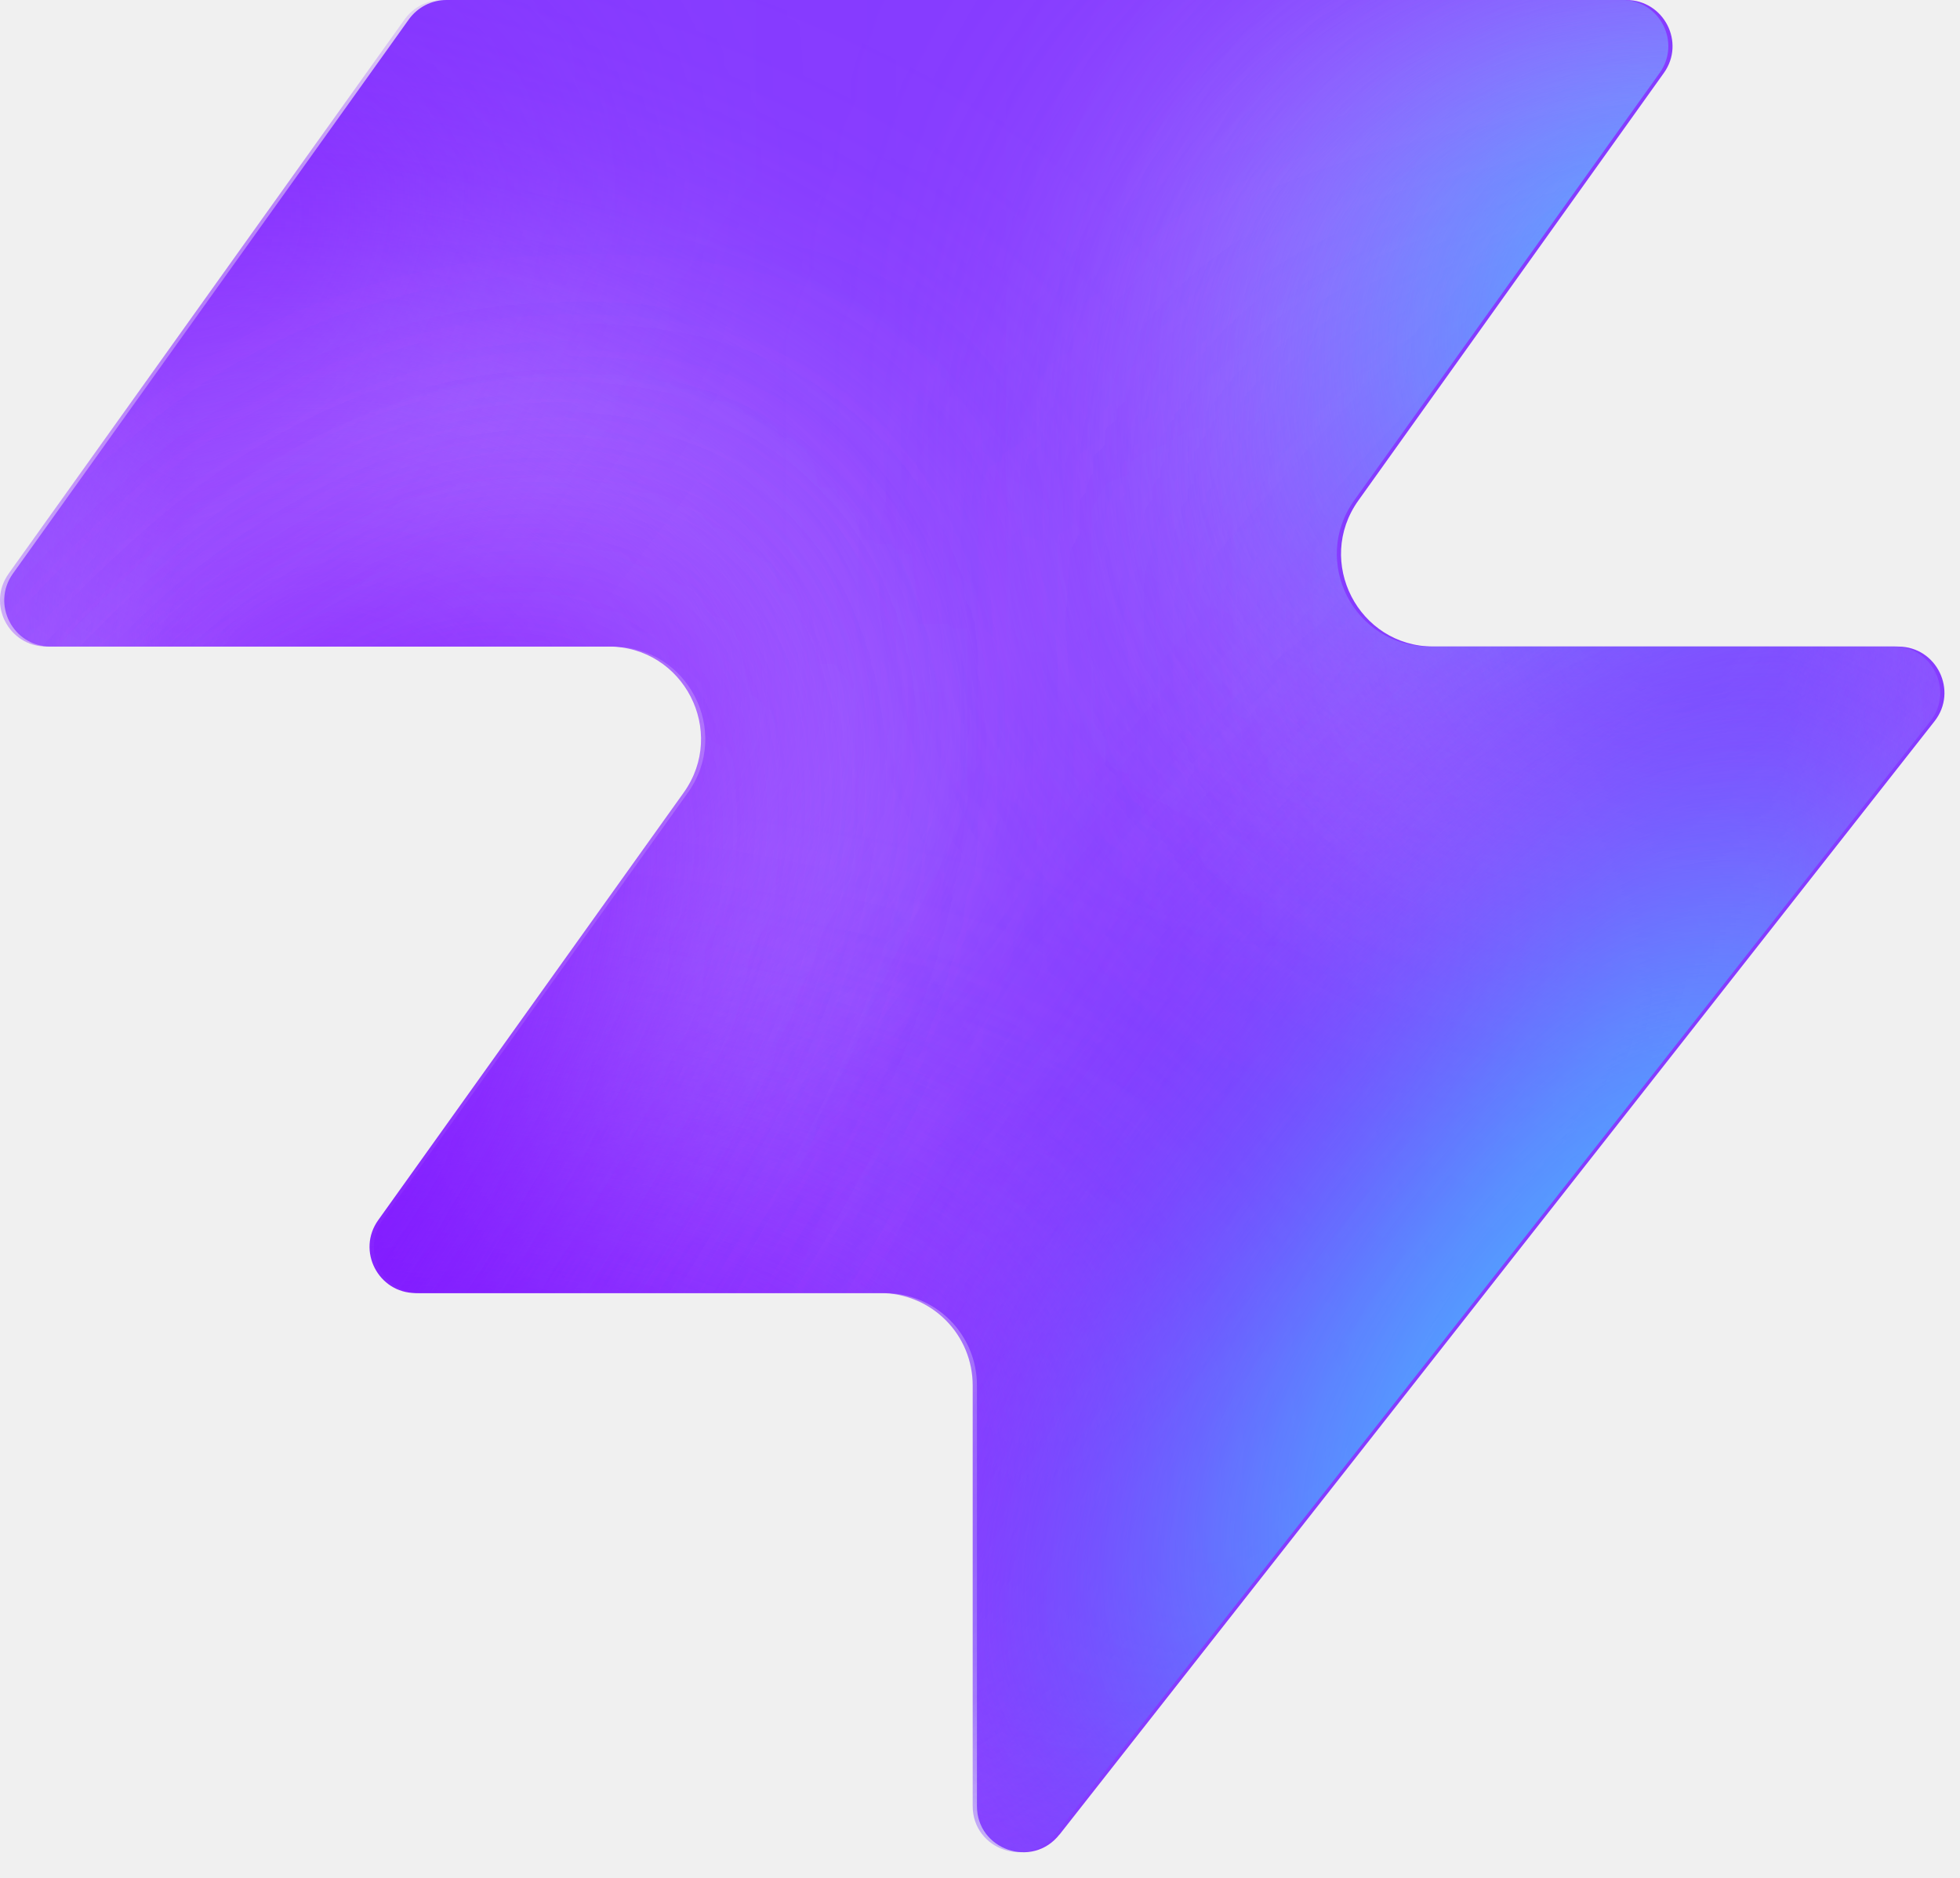
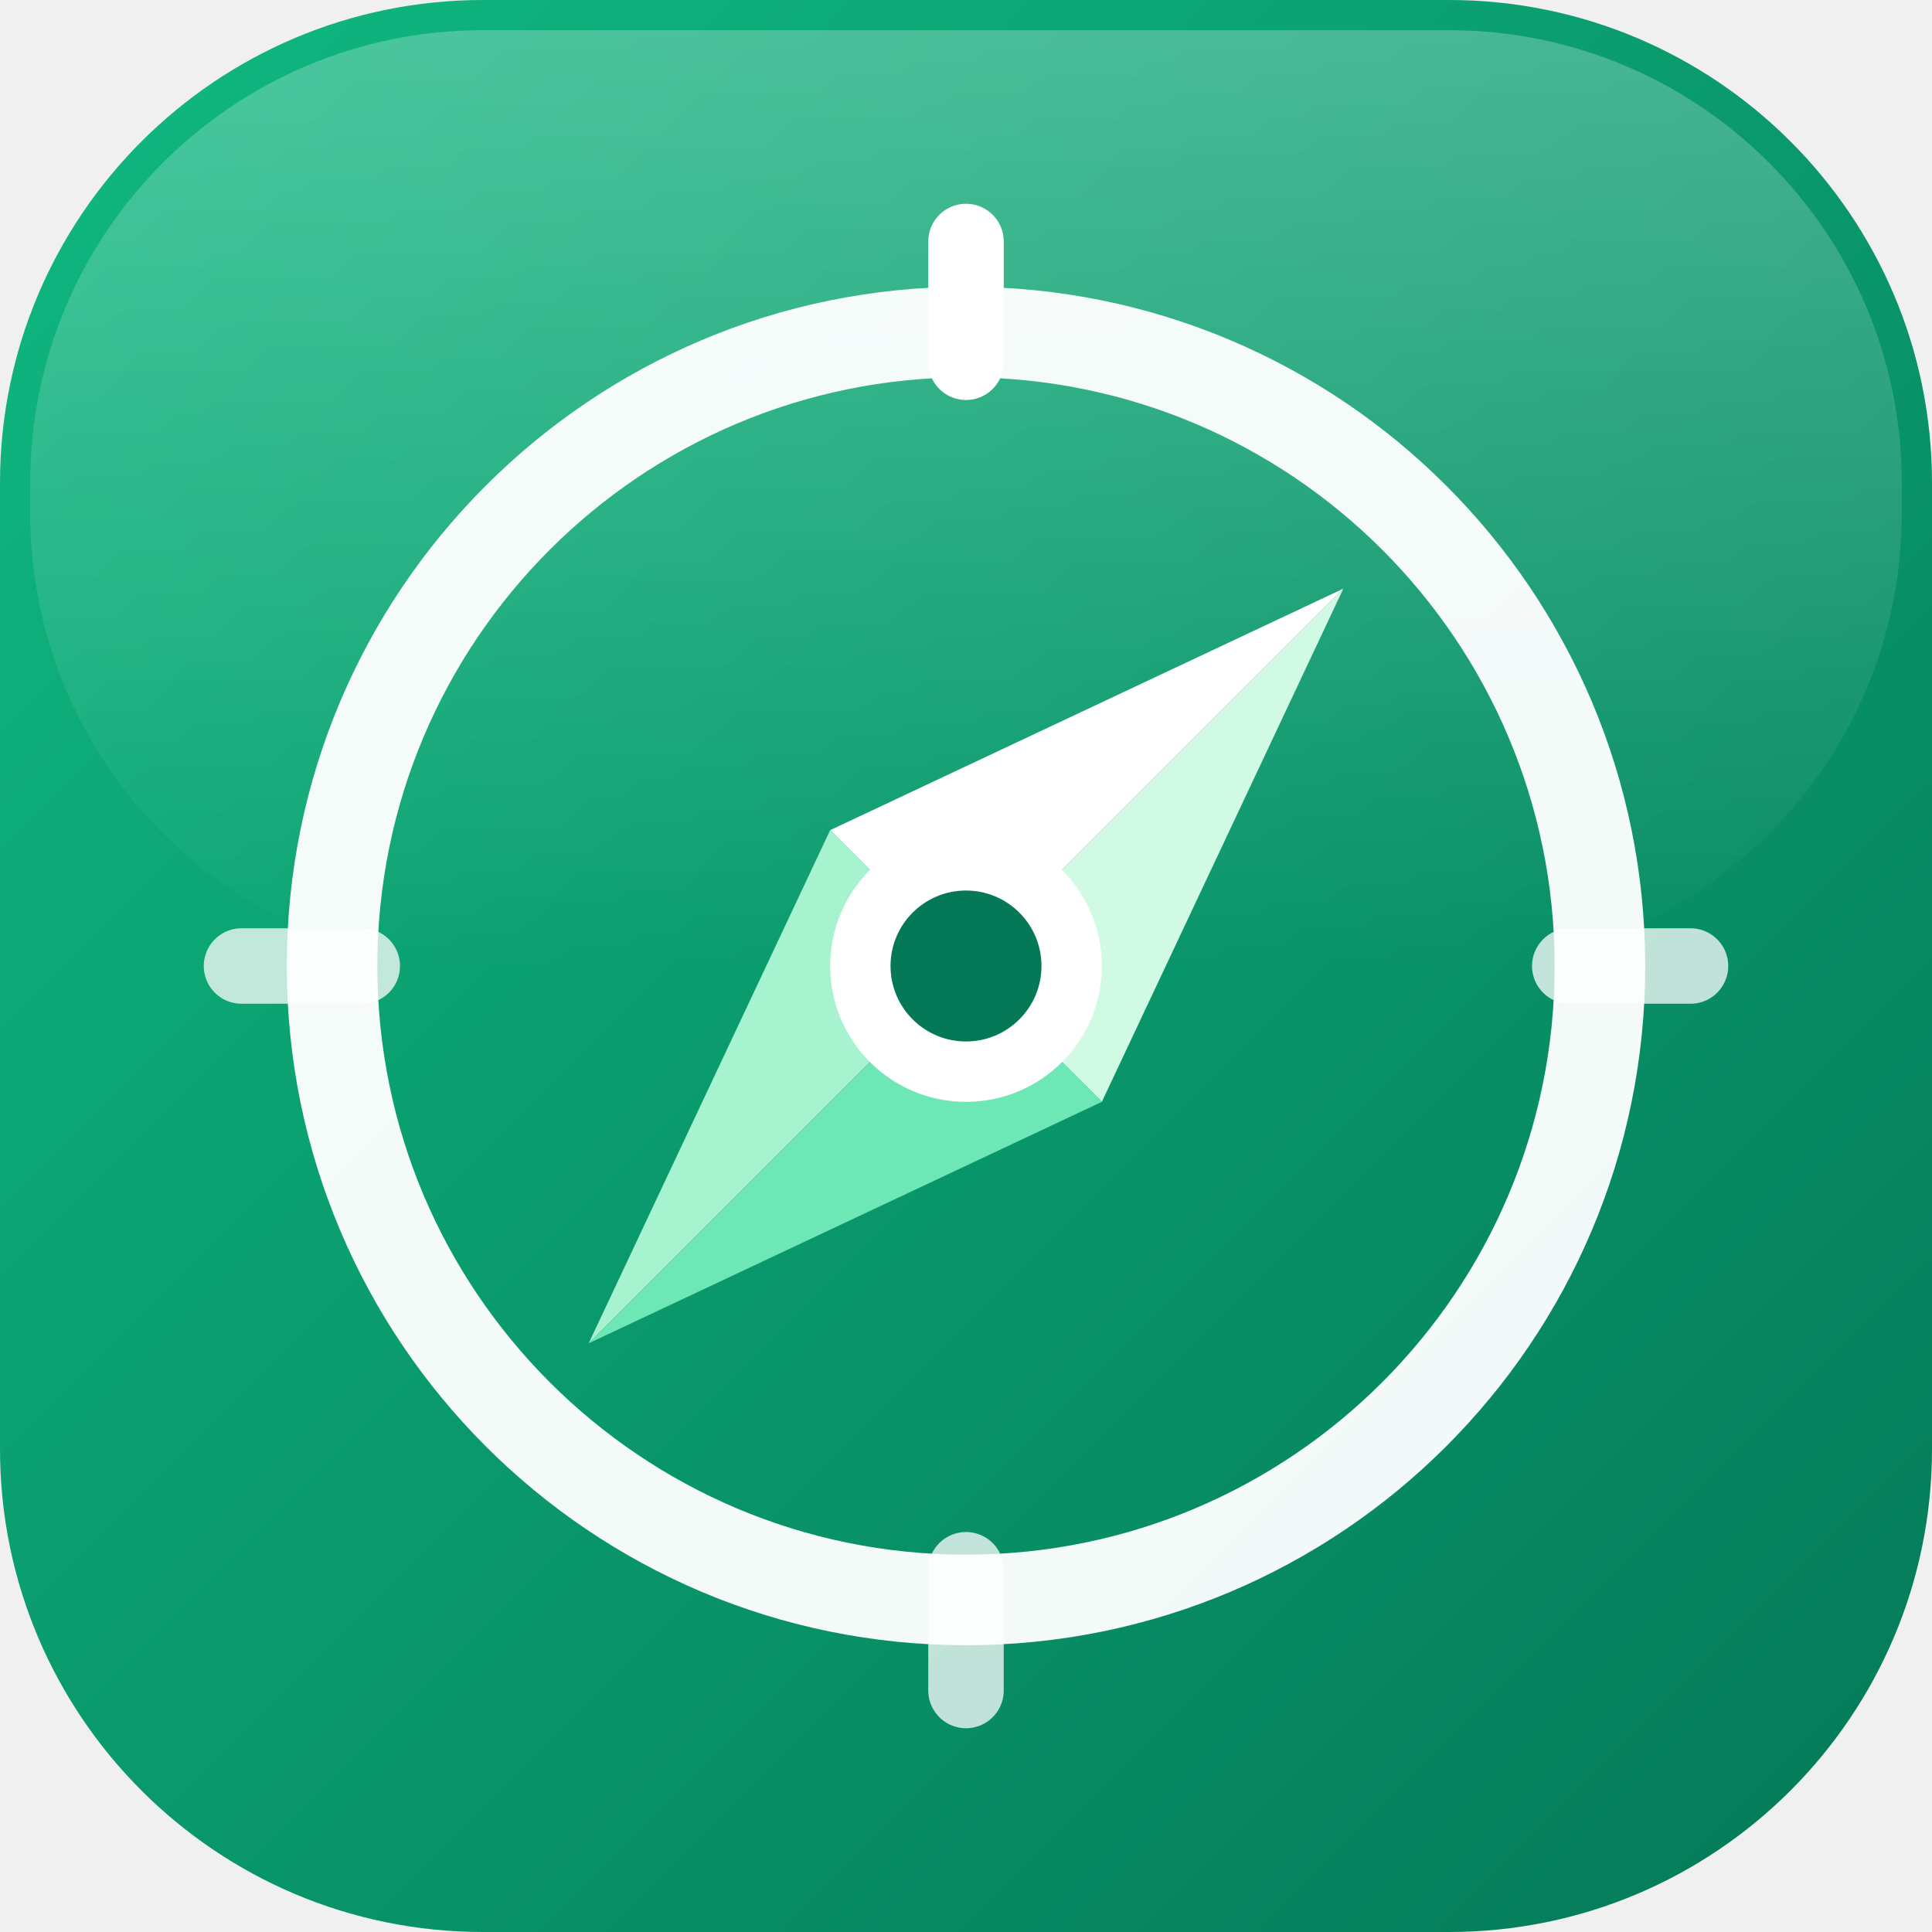
- <svg xmlns="http://www.w3.org/2000/svg" width="48" height="46" fill="none" viewBox="0 0 48 46">
-   <path fill="#863bff" d="M25.946 44.938c-.664.845-2.021.375-2.021-.698V33.937a2.26 2.26 0 0 0-2.262-2.262H10.287c-.92 0-1.456-1.04-.92-1.788l7.48-10.471c1.07-1.497 0-3.578-1.842-3.578H1.237c-.92 0-1.456-1.04-.92-1.788L10.013.474c.214-.297.556-.474.92-.474h28.894c.92 0 1.456 1.04.92 1.788l-7.48 10.471c-1.07 1.498 0 3.579 1.842 3.579h11.377c.943 0 1.473 1.088.89 1.83L25.947 44.94z" style="fill:#863bff;fill:color(display-p3 .525 .23 1);fill-opacity:1" />
-   <mask id="a" width="48" height="46" x="0" y="0" maskUnits="userSpaceOnUse" style="mask-type:alpha">
-     <path fill="#000" d="M25.842 44.938c-.664.844-2.021.375-2.021-.698V33.937a2.26 2.26 0 0 0-2.262-2.262H10.183c-.92 0-1.456-1.04-.92-1.788l7.48-10.471c1.07-1.498 0-3.579-1.842-3.579H1.133c-.92 0-1.456-1.04-.92-1.787L9.91.473c.214-.297.556-.474.92-.474h28.894c.92 0 1.456 1.04.92 1.788l-7.48 10.471c-1.07 1.498 0 3.578 1.842 3.578h11.377c.943 0 1.473 1.088.89 1.832L25.843 44.94z" style="fill:#000;fill-opacity:1" />
-   </mask>
-   <g mask="url(#a)">
-     <g filter="url(#b)">
-       <ellipse cx="5.508" cy="14.704" fill="#ede6ff" rx="5.508" ry="14.704" style="fill:#ede6ff;fill:color(display-p3 .927 .903 1);fill-opacity:1" transform="matrix(.00324 1 1 -.00324 -4.47 31.516)" />
-     </g>
-     <g filter="url(#c)">
-       <ellipse cx="10.399" cy="29.851" fill="#ede6ff" rx="10.399" ry="29.851" style="fill:#ede6ff;fill:color(display-p3 .927 .903 1);fill-opacity:1" transform="matrix(.00324 1 1 -.00324 -39.328 7.883)" />
-     </g>
-     <g filter="url(#d)">
-       <ellipse cx="5.508" cy="30.487" fill="#7e14ff" rx="5.508" ry="30.487" style="fill:#7e14ff;fill:color(display-p3 .492 .077 1);fill-opacity:1" transform="rotate(89.814 -25.913 -14.639)scale(1 -1)" />
-     </g>
-     <g filter="url(#e)">
-       <ellipse cx="5.508" cy="30.599" fill="#7e14ff" rx="5.508" ry="30.599" style="fill:#7e14ff;fill:color(display-p3 .492 .077 1);fill-opacity:1" transform="rotate(89.814 -32.644 -3.334)scale(1 -1)" />
-     </g>
-     <g filter="url(#f)">
-       <ellipse cx="5.508" cy="30.599" fill="#7e14ff" rx="5.508" ry="30.599" style="fill:#7e14ff;fill:color(display-p3 .492 .077 1);fill-opacity:1" transform="matrix(.00324 1 1 -.00324 -34.34 30.47)" />
-     </g>
-     <g filter="url(#g)">
-       <ellipse cx="14.072" cy="22.078" fill="#ede6ff" rx="14.072" ry="22.078" style="fill:#ede6ff;fill:color(display-p3 .927 .903 1);fill-opacity:1" transform="rotate(93.35 24.506 48.493)scale(-1 1)" />
-     </g>
-     <g filter="url(#h)">
-       <ellipse cx="3.47" cy="21.501" fill="#7e14ff" rx="3.47" ry="21.501" style="fill:#7e14ff;fill:color(display-p3 .492 .077 1);fill-opacity:1" transform="rotate(89.009 28.708 47.59)scale(-1 1)" />
-     </g>
-     <g filter="url(#i)">
-       <ellipse cx="3.47" cy="21.501" fill="#7e14ff" rx="3.47" ry="21.501" style="fill:#7e14ff;fill:color(display-p3 .492 .077 1);fill-opacity:1" transform="rotate(89.009 28.708 47.59)scale(-1 1)" />
-     </g>
-     <g filter="url(#j)">
-       <ellipse cx=".387" cy="8.972" fill="#7e14ff" rx="4.407" ry="29.108" style="fill:#7e14ff;fill:color(display-p3 .492 .077 1);fill-opacity:1" transform="rotate(39.51 .387 8.972)" />
-     </g>
-     <g filter="url(#k)">
-       <ellipse cx="47.523" cy="-6.092" fill="#7e14ff" rx="4.407" ry="29.108" style="fill:#7e14ff;fill:color(display-p3 .492 .077 1);fill-opacity:1" transform="rotate(37.892 47.523 -6.092)" />
-     </g>
-     <g filter="url(#l)">
-       <ellipse cx="41.412" cy="6.333" fill="#47bfff" rx="5.971" ry="9.665" style="fill:#47bfff;fill:color(display-p3 .28 .748 1);fill-opacity:1" transform="rotate(37.892 41.412 6.333)" />
-     </g>
-     <g filter="url(#m)">
-       <ellipse cx="-1.879" cy="38.332" fill="#7e14ff" rx="4.407" ry="29.108" style="fill:#7e14ff;fill:color(display-p3 .492 .077 1);fill-opacity:1" transform="rotate(37.892 -1.88 38.332)" />
-     </g>
-     <g filter="url(#n)">
-       <ellipse cx="-1.879" cy="38.332" fill="#7e14ff" rx="4.407" ry="29.108" style="fill:#7e14ff;fill:color(display-p3 .492 .077 1);fill-opacity:1" transform="rotate(37.892 -1.88 38.332)" />
-     </g>
-     <g filter="url(#o)">
-       <ellipse cx="35.651" cy="29.907" fill="#7e14ff" rx="4.407" ry="29.108" style="fill:#7e14ff;fill:color(display-p3 .492 .077 1);fill-opacity:1" transform="rotate(37.892 35.651 29.907)" />
-     </g>
-     <g filter="url(#p)">
-       <ellipse cx="38.418" cy="32.4" fill="#47bfff" rx="5.971" ry="15.297" style="fill:#47bfff;fill:color(display-p3 .28 .748 1);fill-opacity:1" transform="rotate(37.892 38.418 32.4)" />
-     </g>
-   </g>
+ <svg xmlns="http://www.w3.org/2000/svg" viewBox="0 0 64 64" width="64" height="64">
  <defs>
-     <filter id="b" width="60.045" height="41.654" x="-19.77" y="16.149" color-interpolation-filters="sRGB" filterUnits="userSpaceOnUse">
-       <feFlood flood-opacity="0" result="BackgroundImageFix" />
-       <feBlend in="SourceGraphic" in2="BackgroundImageFix" result="shape" />
-       <feGaussianBlur result="effect1_foregroundBlur_2002_17158" stdDeviation="7.659" />
-     </filter>
-     <filter id="c" width="90.34" height="51.437" x="-54.613" y="-7.533" color-interpolation-filters="sRGB" filterUnits="userSpaceOnUse">
-       <feFlood flood-opacity="0" result="BackgroundImageFix" />
-       <feBlend in="SourceGraphic" in2="BackgroundImageFix" result="shape" />
-       <feGaussianBlur result="effect1_foregroundBlur_2002_17158" stdDeviation="7.659" />
-     </filter>
-     <filter id="d" width="79.355" height="29.4" x="-49.64" y="2.03" color-interpolation-filters="sRGB" filterUnits="userSpaceOnUse">
-       <feFlood flood-opacity="0" result="BackgroundImageFix" />
-       <feBlend in="SourceGraphic" in2="BackgroundImageFix" result="shape" />
-       <feGaussianBlur result="effect1_foregroundBlur_2002_17158" stdDeviation="4.596" />
-     </filter>
-     <filter id="e" width="79.579" height="29.4" x="-45.045" y="20.029" color-interpolation-filters="sRGB" filterUnits="userSpaceOnUse">
-       <feFlood flood-opacity="0" result="BackgroundImageFix" />
-       <feBlend in="SourceGraphic" in2="BackgroundImageFix" result="shape" />
-       <feGaussianBlur result="effect1_foregroundBlur_2002_17158" stdDeviation="4.596" />
-     </filter>
-     <filter id="f" width="79.579" height="29.4" x="-43.513" y="21.178" color-interpolation-filters="sRGB" filterUnits="userSpaceOnUse">
-       <feFlood flood-opacity="0" result="BackgroundImageFix" />
-       <feBlend in="SourceGraphic" in2="BackgroundImageFix" result="shape" />
-       <feGaussianBlur result="effect1_foregroundBlur_2002_17158" stdDeviation="4.596" />
-     </filter>
-     <filter id="g" width="74.749" height="58.852" x="15.756" y="-17.901" color-interpolation-filters="sRGB" filterUnits="userSpaceOnUse">
-       <feFlood flood-opacity="0" result="BackgroundImageFix" />
-       <feBlend in="SourceGraphic" in2="BackgroundImageFix" result="shape" />
-       <feGaussianBlur result="effect1_foregroundBlur_2002_17158" stdDeviation="7.659" />
-     </filter>
-     <filter id="h" width="61.377" height="25.362" x="23.548" y="2.284" color-interpolation-filters="sRGB" filterUnits="userSpaceOnUse">
-       <feFlood flood-opacity="0" result="BackgroundImageFix" />
-       <feBlend in="SourceGraphic" in2="BackgroundImageFix" result="shape" />
-       <feGaussianBlur result="effect1_foregroundBlur_2002_17158" stdDeviation="4.596" />
-     </filter>
-     <filter id="i" width="61.377" height="25.362" x="23.548" y="2.284" color-interpolation-filters="sRGB" filterUnits="userSpaceOnUse">
-       <feFlood flood-opacity="0" result="BackgroundImageFix" />
-       <feBlend in="SourceGraphic" in2="BackgroundImageFix" result="shape" />
-       <feGaussianBlur result="effect1_foregroundBlur_2002_17158" stdDeviation="4.596" />
-     </filter>
-     <filter id="j" width="56.045" height="63.649" x="-27.636" y="-22.853" color-interpolation-filters="sRGB" filterUnits="userSpaceOnUse">
-       <feFlood flood-opacity="0" result="BackgroundImageFix" />
-       <feBlend in="SourceGraphic" in2="BackgroundImageFix" result="shape" />
-       <feGaussianBlur result="effect1_foregroundBlur_2002_17158" stdDeviation="4.596" />
-     </filter>
-     <filter id="k" width="54.814" height="64.646" x="20.116" y="-38.415" color-interpolation-filters="sRGB" filterUnits="userSpaceOnUse">
-       <feFlood flood-opacity="0" result="BackgroundImageFix" />
-       <feBlend in="SourceGraphic" in2="BackgroundImageFix" result="shape" />
-       <feGaussianBlur result="effect1_foregroundBlur_2002_17158" stdDeviation="4.596" />
-     </filter>
-     <filter id="l" width="33.541" height="35.313" x="24.641" y="-11.323" color-interpolation-filters="sRGB" filterUnits="userSpaceOnUse">
-       <feFlood flood-opacity="0" result="BackgroundImageFix" />
-       <feBlend in="SourceGraphic" in2="BackgroundImageFix" result="shape" />
-       <feGaussianBlur result="effect1_foregroundBlur_2002_17158" stdDeviation="4.596" />
-     </filter>
-     <filter id="m" width="54.814" height="64.646" x="-29.286" y="6.009" color-interpolation-filters="sRGB" filterUnits="userSpaceOnUse">
-       <feFlood flood-opacity="0" result="BackgroundImageFix" />
-       <feBlend in="SourceGraphic" in2="BackgroundImageFix" result="shape" />
-       <feGaussianBlur result="effect1_foregroundBlur_2002_17158" stdDeviation="4.596" />
-     </filter>
-     <filter id="n" width="54.814" height="64.646" x="-29.286" y="6.009" color-interpolation-filters="sRGB" filterUnits="userSpaceOnUse">
-       <feFlood flood-opacity="0" result="BackgroundImageFix" />
-       <feBlend in="SourceGraphic" in2="BackgroundImageFix" result="shape" />
-       <feGaussianBlur result="effect1_foregroundBlur_2002_17158" stdDeviation="4.596" />
-     </filter>
-     <filter id="o" width="54.814" height="64.646" x="8.244" y="-2.416" color-interpolation-filters="sRGB" filterUnits="userSpaceOnUse">
-       <feFlood flood-opacity="0" result="BackgroundImageFix" />
-       <feBlend in="SourceGraphic" in2="BackgroundImageFix" result="shape" />
-       <feGaussianBlur result="effect1_foregroundBlur_2002_17158" stdDeviation="4.596" />
-     </filter>
-     <filter id="p" width="39.409" height="43.623" x="18.713" y="10.588" color-interpolation-filters="sRGB" filterUnits="userSpaceOnUse">
-       <feFlood flood-opacity="0" result="BackgroundImageFix" />
-       <feBlend in="SourceGraphic" in2="BackgroundImageFix" result="shape" />
-       <feGaussianBlur result="effect1_foregroundBlur_2002_17158" stdDeviation="4.596" />
-     </filter>
+     <linearGradient id="crmGrad" x1="0%" y1="0%" x2="100%" y2="100%">
+       <stop offset="0%" stop-color="#10b981" />
+       <stop offset="100%" stop-color="#047857" />
+     </linearGradient>
+     <linearGradient id="shineGrad" x1="0%" y1="0%" x2="0%" y2="100%">
+       <stop offset="0%" stop-color="#ffffff" stop-opacity="0.25" />
+       <stop offset="100%" stop-color="#ffffff" stop-opacity="0" />
+     </linearGradient>
  </defs>
+   <rect width="64" height="64" rx="16" fill="url(#crmGrad)" />
+   <rect x="1" y="1" width="62" height="31" rx="15" fill="url(#shineGrad)" />
+   <circle cx="32" cy="32" r="21" fill="none" stroke="#ffffff" stroke-width="3" stroke-opacity="0.95" />
+   <line x1="32" y1="8" x2="32" y2="12" stroke="#ffffff" stroke-width="2.5" stroke-linecap="round" />
+   <line x1="32" y1="52" x2="32" y2="56" stroke="#ffffff" stroke-width="2.5" stroke-linecap="round" stroke-opacity="0.75" />
+   <line x1="8" y1="32" x2="12" y2="32" stroke="#ffffff" stroke-width="2.5" stroke-linecap="round" stroke-opacity="0.75" />
+   <line x1="52" y1="32" x2="56" y2="32" stroke="#ffffff" stroke-width="2.5" stroke-linecap="round" stroke-opacity="0.75" />
+   <polygon points="44.5,19.5 27.5,27.5 32,32" fill="#ffffff" />
+   <polygon points="44.5,19.5 36.5,36.5 32,32" fill="#d1fae5" />
+   <polygon points="19.5,44.5 27.5,27.5 32,32" fill="#a7f3d0" />
+   <polygon points="19.5,44.5 36.5,36.5 32,32" fill="#6ee7b7" />
+   <circle cx="32" cy="32" r="3.5" fill="#047857" stroke="#ffffff" stroke-width="2" />
</svg>
